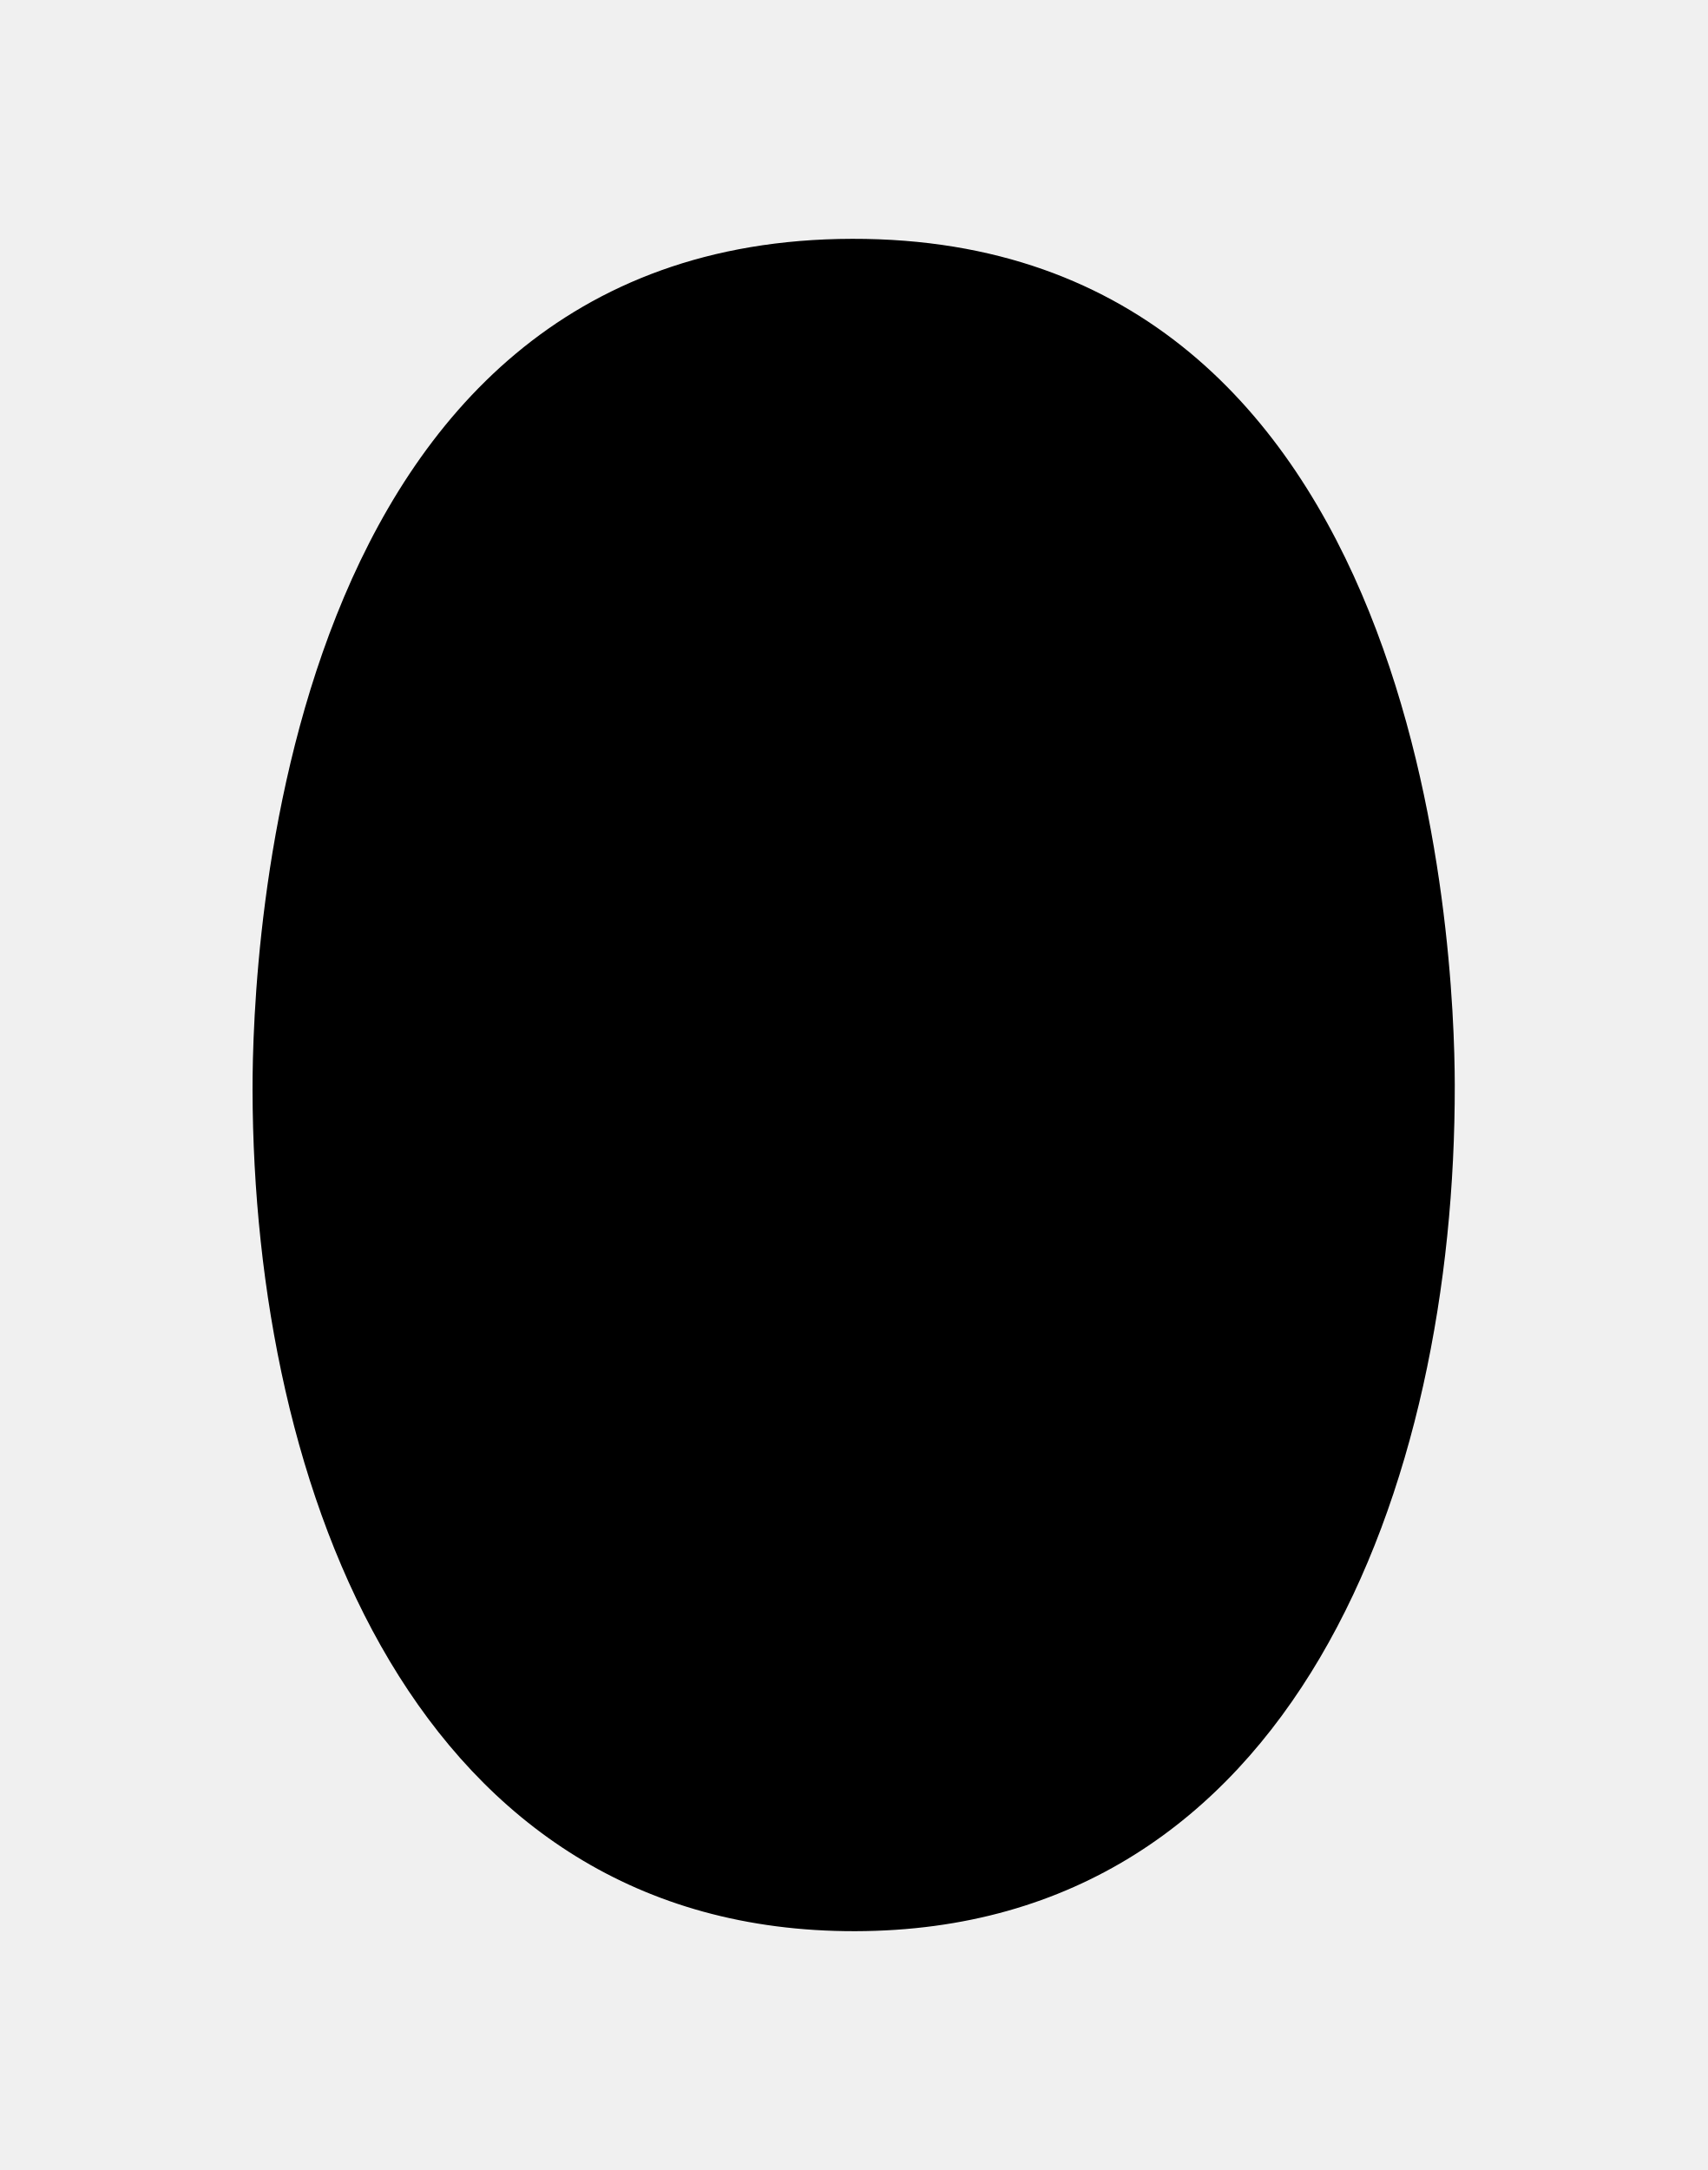
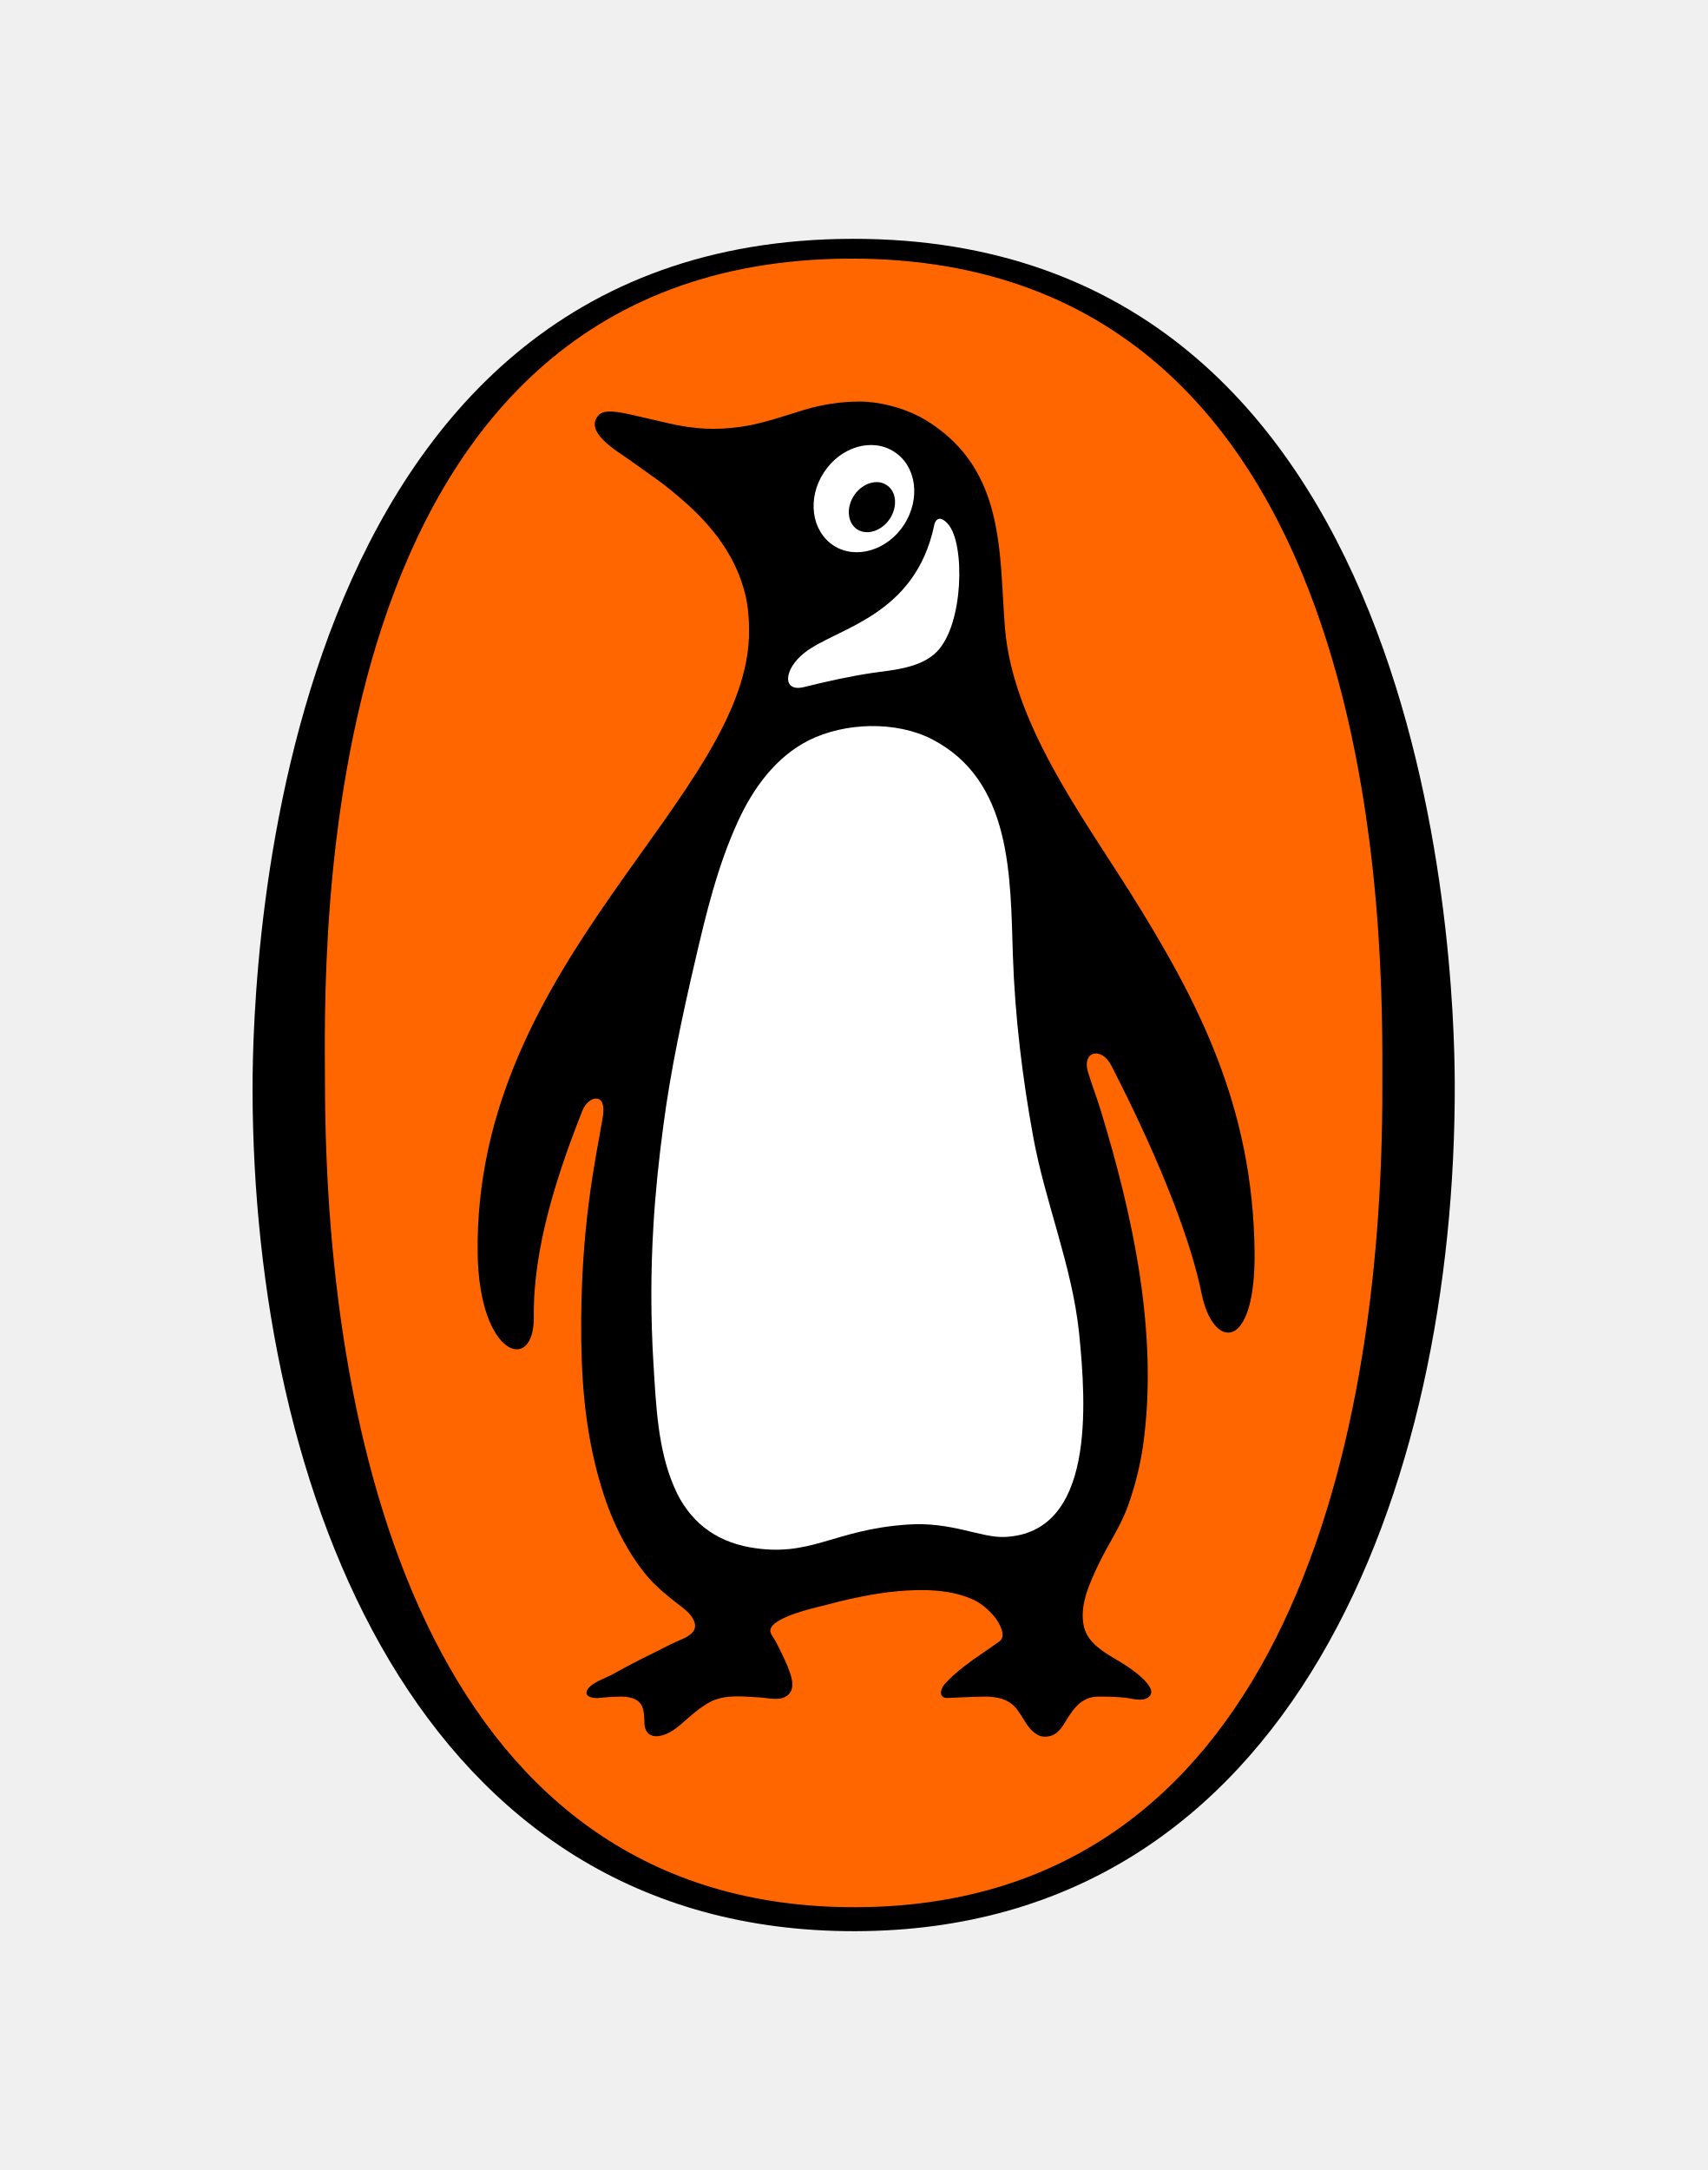
- <svg xmlns="http://www.w3.org/2000/svg" version="1.1" width="236.087px" height="300px" viewBox="-463.835 301.995 236.087 300" xml:space="preserve">
-   <path fill="#000000" d="M-346.006,335.012c-79.571,0.165-82.928,99.419-82.911,117.663c0.119,55.307,22.641,116.438,83.354,116.303  c60.715-0.125,82.976-61.711,82.874-117.018C-262.723,433.744-266.417,334.869-346.006,335.012" />
-   <path fill="#000000" d="M-307.54,425.433c-6.778-10.783-16.27-23.52-17.343-36.636c-0.663-8.236-0.169-17.449-5.724-24.234  c-1.6-1.98-3.88-3.813-6.148-5.003c-2.406-1.237-5.52-2.05-8.246-2.05c-2.587,0-5.16,0.404-7.63,1.141  c-2.914,0.886-5.81,1.929-8.825,2.36c-3.508,0.476-6.336,0.308-9.76-0.454c-2.028-0.453-2.589-0.618-4.635-1.067  c-1.106-0.236-4.19-1.123-5.145-0.169c-2.301,2.309,2.589,5.095,4.039,6.143c3.185,2.31,4.529,3.071,7.562,5.714  c4.107,3.575,7.377,7.806,8.637,13.138c0.358,1.556,0.477,3.099,0.494,4.669c0.306,22.998-38.058,45.55-37.527,86.26  c0.188,14.38,7.869,16.764,7.767,8.758c-0.119-9.473,3.253-19.713,6.728-28.495c0.82-2.026,3.393-2.644,2.811,0.878  c-0.919,5.572-3.185,15.217-2.981,30.953c0.052,3.784,0.272,7.619,0.82,11.351c0.443,3.054,1.089,6.049,1.991,8.982  c0.734,2.45,1.688,4.856,2.896,7.119c0.956,1.782,2.062,3.494,3.355,5.044c1.296,1.524,2.675,2.644,4.226,3.856  c0.902,0.714,1.909,1.356,2.334,2.479c0.647,1.668-1.467,2.331-2.572,2.831c-1.229,0.551-2.301,1.163-3.458,1.713  c-1.671,0.811-3.304,1.667-4.924,2.57c-0.987,0.572-2.097,0.907-3.05,1.55c-0.953,0.641-1.432,1.643,0.035,1.882  c0.68,0.119,1.413-0.075,2.095-0.097c1.158-0.045,2.383-0.215,3.509,0.216c1.498,0.59,1.413,2.043,1.481,3.449  c0.067,1.498,1.126,2.002,2.454,1.622c1.568-0.433,2.658-1.622,3.869-2.644c0.867-0.736,1.821-1.497,2.859-2.024  c2.062-1.027,4.533-0.687,6.765-0.574c1.225,0.075,2.981,0.597,3.985-0.425c1.021-1.004,0.289-2.785-0.153-3.908  c-0.443-1.065-0.97-2.116-1.498-3.166c-0.239-0.478-0.582-0.879-0.803-1.379c-0.868-2.002,6.115-3.523,7.139-3.784  c3.373-0.905,6.916-1.712,10.427-2.025c3.302-0.288,6.966-0.288,10.098,1.027c1.327,0.545,2.439,1.497,3.341,2.615  c0.494,0.642,1.651,2.525,0.612,3.285c-1.604,1.167-3.25,2.189-4.838,3.427c-0.988,0.766-1.941,1.577-2.78,2.529  c-0.625,0.715-0.795,1.953,0.482,1.879c1.702-0.075,3.386-0.165,5.077-0.188c1.208,0,2.502,0.164,3.523,0.851  c1.673,1.146,2.047,3.552,3.902,4.481c0.528,0.261,1.158,0.261,1.719,0.091c1.248-0.381,1.804-1.646,2.45-2.644  c0.614-0.902,1.232-1.781,2.202-2.303c0.595-0.341,1.294-0.477,1.974-0.477c1.249,0,2.484,0.022,3.732,0.164  c0.971,0.119,2.303,0.572,3.167-0.097c1.639-1.259-2.673-4.097-3.524-4.617c-1.979-1.236-4.771-2.525-5.4-5.049  c-0.715-2.974,0.766-6.047,1.991-8.669c1.316-2.758,3.104-5.311,4.125-8.215c0.936-2.666,1.65-5.445,2.048-8.26  c2.156-15.401-1.401-31.757-5.911-46.473c-0.533-1.759-1.231-3.502-1.742-5.259c-0.766-2.763,1.912-3.428,3.284-0.715  c1.316,2.598,9.939,19.142,12.458,31.473c1.582,7.835,7.493,8.141,7.324-5.787C-290.589,454.881-298.225,440.29-307.54,425.433" />
+ <svg xmlns="http://www.w3.org/2000/svg" version="1.1" x="0px" y="0px" width="236.087px" height="300px" viewBox="-463.835 301.995 236.087 300" enable-background="new -463.835 301.995 236.087 300" xml:space="preserve">
+   <path d="M-346.006,335.012c-79.571,0.165-82.928,99.419-82.911,117.663c0.119,55.307,22.641,116.438,83.354,116.303  c60.715-0.125,82.976-61.711,82.874-117.018C-262.723,433.744-266.417,334.869-346.006,335.012" />
+   <path fill="#FF6600" d="M-345.563,565.664c-57.681,0.119-73.236-61.213-73.337-113.755c-0.034-17.331-2.948-113.994,72.656-114.158  c75.59-0.146,73.525,97.042,73.542,114.373C-272.6,504.646-287.877,565.544-345.563,565.664" />
+   <path d="M-307.54,425.433c-6.778-10.783-16.27-23.52-17.343-36.636c-0.663-8.236-0.169-17.449-5.724-24.234  c-1.6-1.98-3.88-3.813-6.148-5.003c-2.406-1.237-5.52-2.05-8.246-2.05c-2.587,0-5.16,0.404-7.63,1.141  c-2.914,0.886-5.81,1.929-8.825,2.36c-3.508,0.476-6.336,0.308-9.76-0.454c-2.028-0.453-2.589-0.618-4.635-1.067  c-1.106-0.236-4.19-1.123-5.145-0.169c-2.301,2.309,2.589,5.095,4.039,6.143c3.185,2.31,4.529,3.071,7.562,5.714  c4.107,3.575,7.377,7.806,8.637,13.138c0.358,1.556,0.477,3.099,0.494,4.669c0.306,22.998-38.058,45.55-37.527,86.26  c0.188,14.38,7.869,16.764,7.767,8.758c-0.119-9.473,3.253-19.713,6.728-28.495c0.82-2.026,3.393-2.644,2.811,0.878  c-0.919,5.572-3.185,15.217-2.981,30.953c0.052,3.784,0.272,7.619,0.82,11.351c0.443,3.054,1.089,6.049,1.991,8.982  c0.734,2.45,1.688,4.856,2.896,7.119c0.956,1.782,2.062,3.494,3.355,5.044c1.296,1.524,2.675,2.644,4.226,3.856  c0.902,0.714,1.909,1.356,2.334,2.479c0.647,1.668-1.467,2.331-2.572,2.831c-1.229,0.551-2.301,1.163-3.458,1.713  c-1.671,0.811-3.304,1.667-4.924,2.57c-0.987,0.572-2.097,0.907-3.05,1.55c-0.953,0.641-1.432,1.643,0.035,1.882  c0.68,0.119,1.413-0.075,2.095-0.097c1.158-0.045,2.383-0.215,3.509,0.216c1.498,0.59,1.413,2.043,1.481,3.449  c0.067,1.498,1.126,2.002,2.454,1.622c1.568-0.433,2.658-1.622,3.869-2.644c0.867-0.736,1.821-1.497,2.859-2.024  c2.062-1.027,4.533-0.687,6.765-0.574c1.225,0.075,2.981,0.597,3.985-0.425c1.021-1.004,0.289-2.785-0.153-3.908  c-0.443-1.065-0.97-2.116-1.498-3.166c-0.239-0.478-0.582-0.879-0.803-1.379c-0.868-2.002,6.115-3.523,7.139-3.784  c3.373-0.905,6.916-1.712,10.427-2.025c3.302-0.288,6.966-0.288,10.098,1.027c1.327,0.545,2.439,1.497,3.341,2.615  c0.494,0.642,1.651,2.525,0.612,3.285c-1.604,1.167-3.25,2.189-4.838,3.427c-0.988,0.766-1.941,1.577-2.78,2.529  c-0.625,0.715-0.795,1.953,0.482,1.879c1.702-0.075,3.386-0.165,5.077-0.188c1.208,0,2.502,0.164,3.523,0.851  c1.673,1.146,2.047,3.552,3.902,4.481c0.528,0.261,1.158,0.261,1.719,0.091c1.248-0.381,1.804-1.646,2.45-2.644  c0.614-0.902,1.232-1.781,2.202-2.303c0.595-0.341,1.294-0.477,1.974-0.477c1.249,0,2.484,0.022,3.732,0.164  c0.971,0.119,2.303,0.572,3.167-0.097c1.639-1.259-2.673-4.097-3.524-4.617c-1.979-1.236-4.771-2.525-5.4-5.049  c-0.715-2.974,0.766-6.047,1.991-8.669c1.316-2.758,3.104-5.311,4.125-8.215c0.936-2.666,1.65-5.445,2.048-8.26  c2.156-15.401-1.401-31.757-5.911-46.473c-0.533-1.759-1.231-3.502-1.742-5.259c-0.766-2.763,1.912-3.428,3.284-0.715  c1.316,2.598,9.939,19.142,12.458,31.473c1.582,7.835,7.493,8.141,7.324-5.787C-290.589,454.881-298.225,440.29-307.54,425.433" />
+   <path fill="#FFFFFF" d="M-314.642,486.195c1.038,10.167,2.16,27.708-10.241,28.281c-3.285,0.164-7.357-2.139-13.438-1.714  c-10.342,0.688-13.409,4.641-21.858,3.143c-4.819-0.877-8.399-3.596-10.424-8.287c-2.301-5.31-2.522-11.358-2.879-17.064  c-0.392-6.389-0.392-12.81,0-19.22c0.272-4.617,0.766-9.215,1.378-13.81c1.007-7.619,2.624-15.14,4.363-22.617  c1.532-6.614,3.117-13.207,5.962-19.4c2.076-4.523,5.197-8.857,9.778-11.166c5.009-2.497,12.046-2.688,16.982-0.171  c11.164,5.719,10.869,19.051,11.232,29.887c0.273,8.328,1.305,16.9,2.808,25.091C-319.312,468.266-315.619,476.956-314.642,486.195" />
+   <path fill="#FFFFFF" d="M-332.7,374.513c2.28,2.688,2.145,13.712-1.583,17.564c-2.201,2.24-5.9,2.529-8.827,2.932  c-3.253,0.478-6.388,1.191-9.573,1.975c-3.032,0.743-2.827-2.475,0.102-4.76c4.36-3.427,15.315-4.953,17.936-17.711  C-334.544,374.036-333.999,372.986-332.7,374.513" />
+   <path fill="#FFFFFF" d="M-348.579,377.416c3.05,1.975,7.432,0.687,9.747-2.882c2.314-3.572,1.719-8.094-1.351-10.074  c-3.063-1.997-7.423-0.713-9.741,2.859C-352.258,370.894-351.644,375.414-348.579,377.416" />
+   <path d="M-345.716,370.438c1.16-1.667,3.168-2.284,4.513-1.359c1.351,0.906,1.499,3.006,0.363,4.696  c-1.146,1.663-3.171,2.28-4.519,1.379C-346.687,374.224-346.856,372.13-345.716,370.438" />
</svg>
